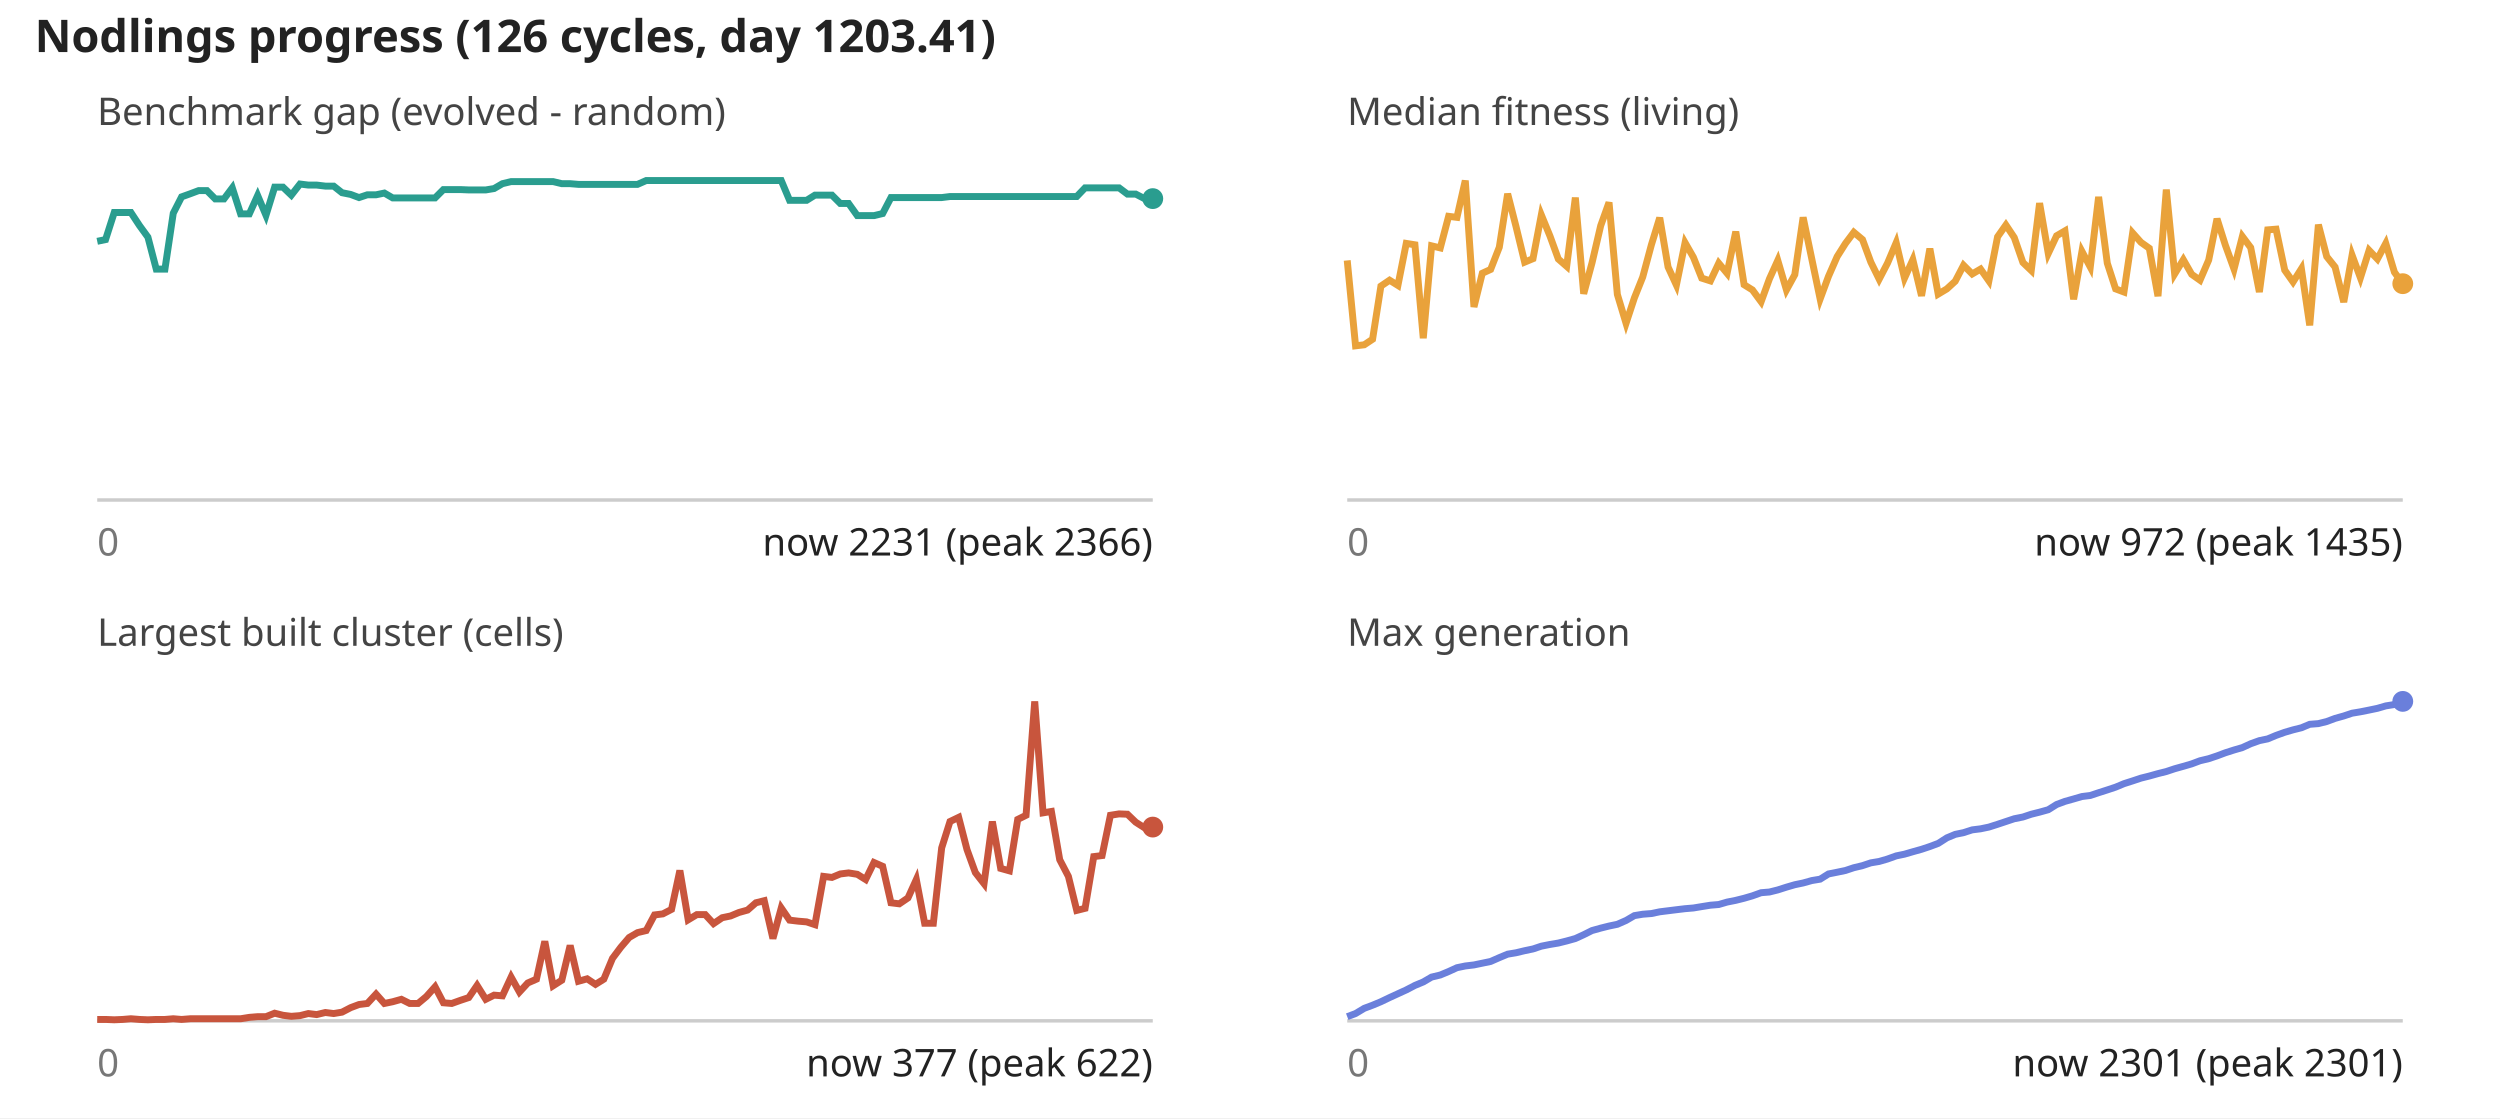
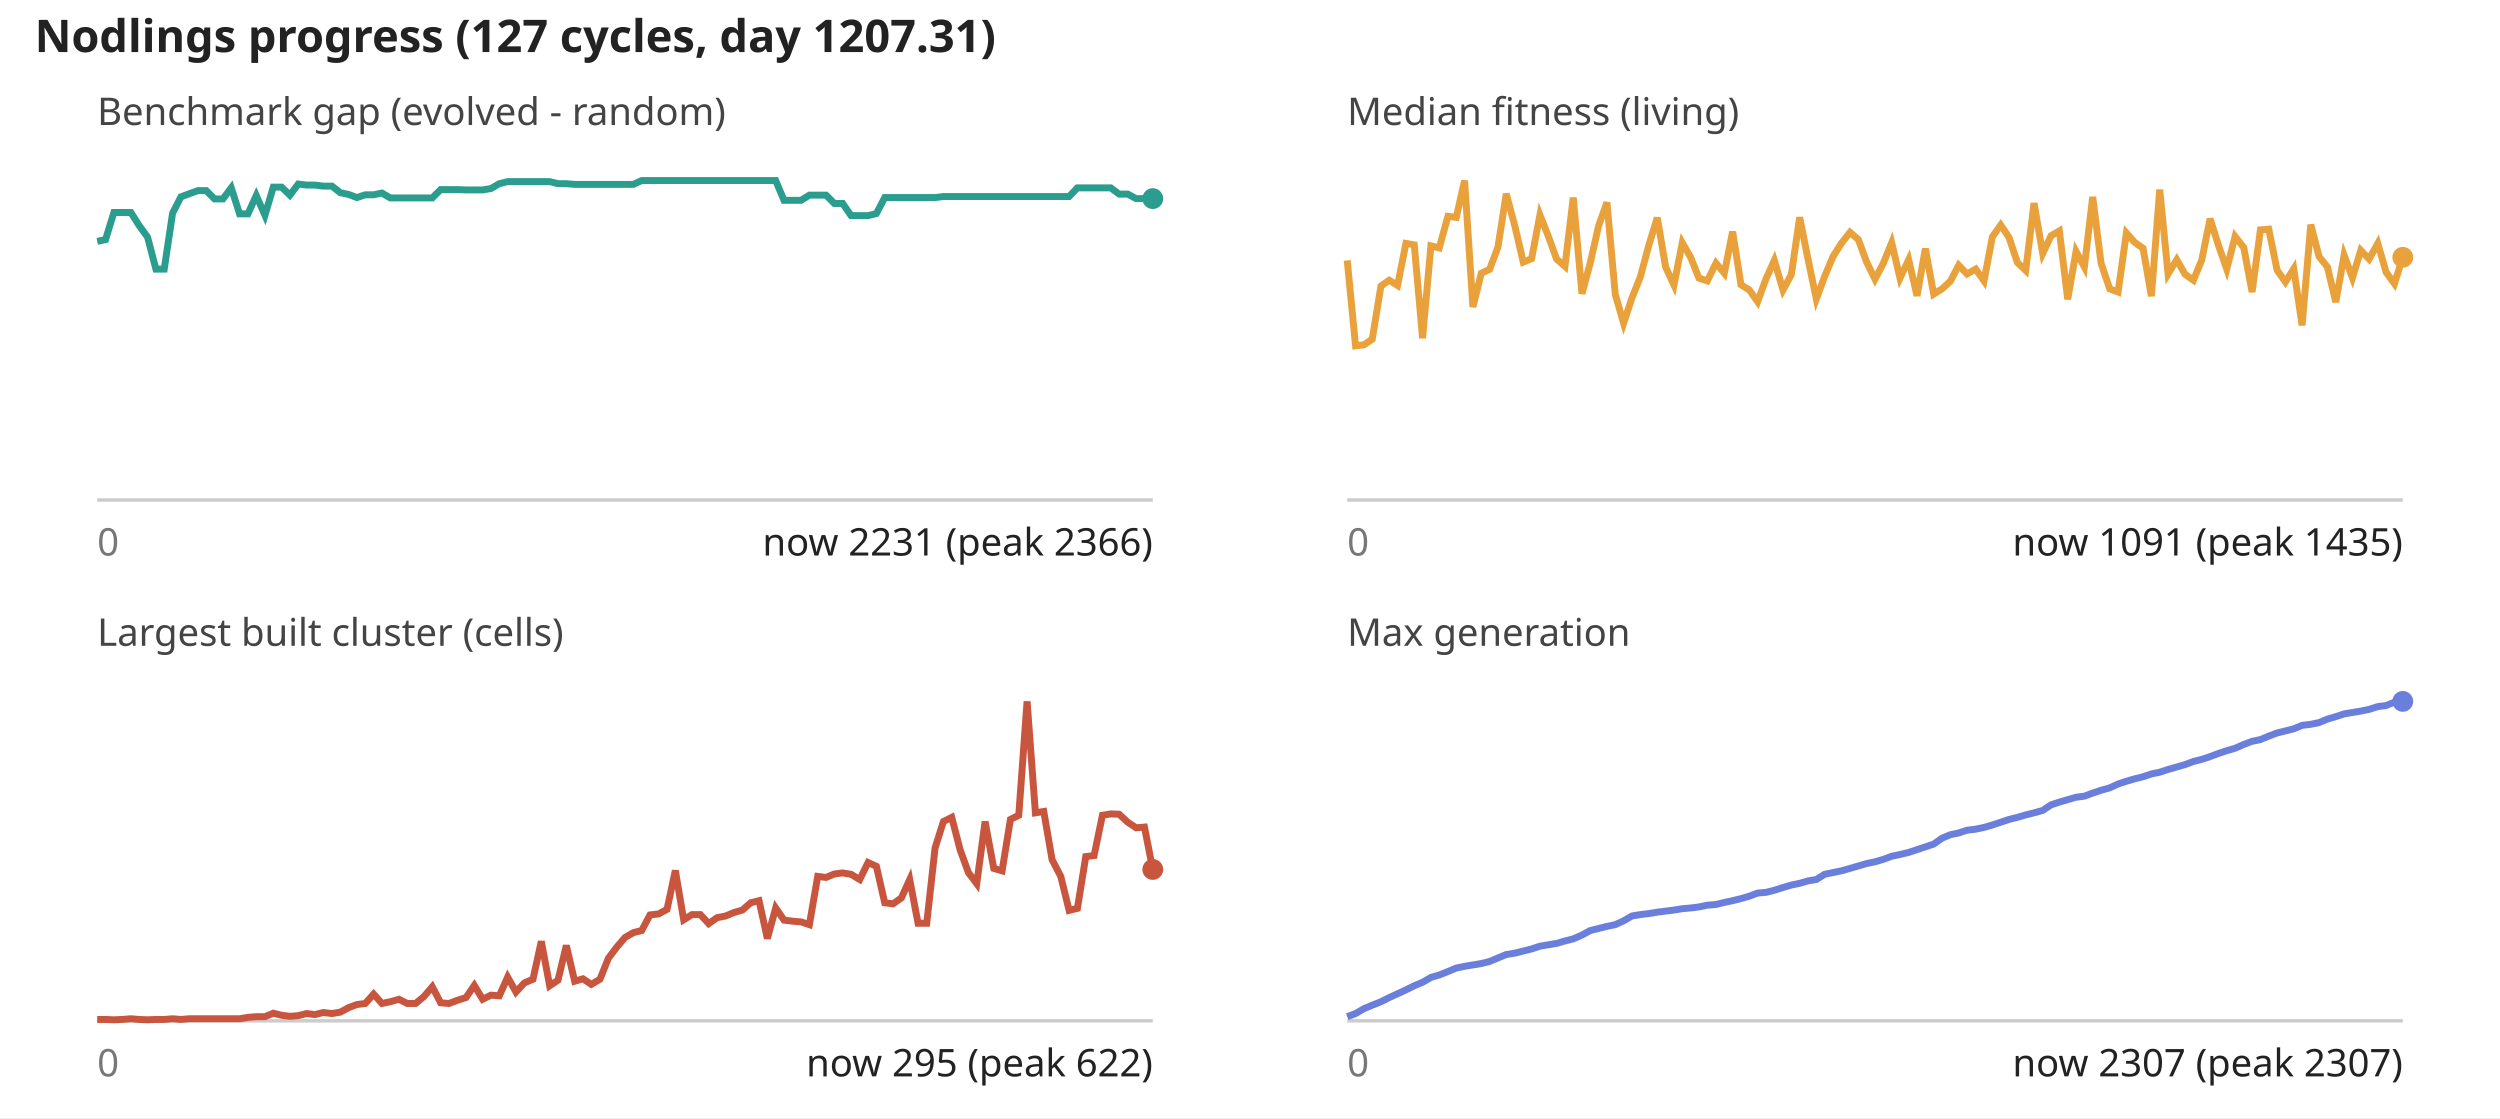
<svg xmlns="http://www.w3.org/2000/svg" viewBox="0 0 720 322" font-family="sans-serif" font-size="11">
  <rect width="100%" height="100%" fill="#fff" />
-   <text x="10" y="15" font-size="13" font-weight="bold" fill="#222">Nodlings progress (126 cycles, day 1203.41)</text>
+   <text x="10" y="15" font-size="13" font-weight="bold" fill="#222">Nodlings progress (127 cycles, day 1207.31)</text>
  <text x="28" y="36" fill="#444">Benchmark gap (evolved - random)</text>
  <line x1="28" y1="144" x2="332" y2="144" stroke="#ccc" />
-   <polyline fill="none" stroke="#2a9d8f" stroke-width="2" points="28.0,69.5 30.4,69.0 32.9,61.2 35.3,61.2 37.7,61.2 40.2,65.0 42.6,68.3 45.0,77.5 47.5,77.5 49.9,61.4 52.3,56.7 54.8,55.8 57.2,54.9 59.6,54.9 62.0,57.3 64.5,57.3 66.9,54.1 69.3,61.6 71.8,61.6 74.2,56.3 76.6,62.0 79.1,53.9 81.5,53.9 83.9,56.2 86.4,53.0 88.8,53.3 91.2,53.3 93.7,53.6 96.1,53.6 98.5,55.5 101.0,56.0 103.4,56.9 105.8,56.1 108.3,56.1 110.7,55.6 113.1,57.0 115.6,57.0 118.0,57.0 120.4,57.0 122.8,57.0 125.3,57.0 127.7,54.6 130.1,54.6 132.6,54.6 135.0,54.7 137.4,54.7 139.9,54.7 142.3,54.3 144.7,52.9 147.2,52.3 149.6,52.3 152.0,52.3 154.5,52.3 156.9,52.3 159.3,52.3 161.8,52.9 164.2,52.9 166.6,53.1 169.1,53.1 171.5,53.1 173.9,53.1 176.4,53.1 178.8,53.1 181.2,53.1 183.6,53.1 186.1,52.0 188.5,52.0 190.9,52.0 193.4,52.0 195.8,52.0 198.2,52.0 200.7,52.0 203.1,52.0 205.5,52.0 208.0,52.0 210.4,52.0 212.8,52.0 215.3,52.0 217.7,52.0 220.1,52.0 222.6,52.0 225.0,52.0 227.4,57.7 229.9,57.7 232.3,57.7 234.7,56.2 237.2,56.2 239.6,56.2 242.0,58.6 244.4,58.6 246.9,62.1 249.3,62.1 251.7,62.1 254.2,61.5 256.6,56.9 259.0,56.9 261.5,56.9 263.9,56.9 266.3,56.9 268.8,56.9 271.2,56.9 273.6,56.6 276.1,56.6 278.5,56.6 280.9,56.6 283.4,56.6 285.8,56.6 288.2,56.6 290.7,56.6 293.1,56.6 295.5,56.6 298.0,56.6 300.4,56.6 302.8,56.6 305.2,56.6 307.7,56.6 310.1,56.6 312.5,54.1 315.0,54.1 317.4,54.1 319.8,54.1 322.3,54.1 324.7,55.9 327.1,55.9 329.6,57.2 332.0,57.2" />
+   <polyline fill="none" stroke="#2a9d8f" stroke-width="2" points="28.0,69.5 30.4,69.0 32.8,61.2 35.2,61.2 37.7,61.2 40.1,65.0 42.5,68.3 44.9,77.5 47.3,77.5 49.7,61.4 52.1,56.7 54.5,55.8 57.0,54.9 59.4,54.9 61.8,57.3 64.2,57.3 66.6,54.1 69.0,61.6 71.4,61.6 73.8,56.3 76.3,62.0 78.7,53.9 81.1,53.9 83.5,56.2 85.9,53.0 88.3,53.3 90.7,53.3 93.1,53.6 95.6,53.6 98.0,55.5 100.4,56.0 102.8,56.9 105.2,56.1 107.6,56.1 110.0,55.6 112.4,57.0 114.9,57.0 117.3,57.0 119.7,57.0 122.1,57.0 124.5,57.0 126.9,54.6 129.3,54.6 131.7,54.6 134.2,54.7 136.6,54.7 139.0,54.7 141.4,54.3 143.8,52.9 146.2,52.3 148.6,52.3 151.0,52.3 153.5,52.3 155.9,52.3 158.3,52.3 160.7,52.9 163.1,52.9 165.5,53.1 167.9,53.1 170.3,53.1 172.8,53.1 175.2,53.1 177.6,53.1 180.0,53.1 182.4,53.1 184.8,52.0 187.2,52.0 189.7,52.0 192.1,52.0 194.5,52.0 196.9,52.0 199.3,52.0 201.7,52.0 204.1,52.0 206.5,52.0 209.0,52.0 211.4,52.0 213.8,52.0 216.2,52.0 218.6,52.0 221.0,52.0 223.4,52.0 225.8,57.7 228.3,57.7 230.7,57.7 233.1,56.2 235.5,56.2 237.9,56.2 240.3,58.6 242.7,58.6 245.1,62.1 247.6,62.1 250.0,62.1 252.4,61.5 254.8,56.9 257.2,56.9 259.6,56.9 262.0,56.9 264.4,56.9 266.9,56.9 269.3,56.9 271.7,56.6 274.1,56.6 276.5,56.6 278.9,56.6 281.3,56.6 283.7,56.6 286.2,56.6 288.6,56.6 291.0,56.6 293.4,56.6 295.8,56.6 298.2,56.6 300.6,56.6 303.0,56.6 305.5,56.6 307.9,56.6 310.3,54.1 312.7,54.1 315.1,54.1 317.5,54.1 319.9,54.1 322.3,55.9 324.8,55.9 327.2,57.2 329.6,57.2 332.0,57.2" />
  <circle cx="332.0" cy="57.2" r="3" fill="#2a9d8f" />
  <text x="28" y="160" fill="#777">0</text>
  <text x="332" y="160" text-anchor="end" fill="#222">now 2231 (peak 2366)</text>
  <text x="388" y="36" fill="#444">Median fitness (living)</text>
  <line x1="388" y1="144" x2="692" y2="144" stroke="#ccc" />
-   <polyline fill="none" stroke="#e9a23b" stroke-width="2" points="388.0,75.0 390.4,99.6 392.9,99.3 395.3,97.7 397.7,82.4 400.2,80.7 402.6,82.2 405.0,70.1 407.5,70.5 409.9,97.4 412.3,70.8 414.8,71.4 417.2,62.3 419.6,62.6 422.0,52.0 424.5,88.4 426.9,78.7 429.3,77.6 431.8,71.2 434.2,55.8 436.6,65.2 439.1,75.5 441.5,74.5 443.9,61.9 446.4,68.0 448.8,74.6 451.2,76.7 453.7,56.9 456.1,84.6 458.5,75.7 461.0,65.0 463.4,58.3 465.8,84.8 468.3,93.1 470.7,85.8 473.1,79.8 475.6,70.5 478.0,62.7 480.4,76.9 482.8,82.1 485.3,69.9 487.7,74.1 490.1,80.1 492.6,80.9 495.0,75.8 497.4,78.7 499.9,66.7 502.3,82.0 504.7,83.5 507.2,86.9 509.6,80.3 512.0,75.0 514.5,83.5 516.9,79.1 519.3,62.6 521.8,74.6 524.2,86.1 526.6,79.6 529.1,73.9 531.5,70.1 533.9,66.9 536.4,69.0 538.8,75.5 541.2,80.4 543.6,75.8 546.1,69.9 548.5,80.1 550.9,74.8 553.4,85.2 555.8,71.6 558.2,84.7 560.7,83.2 563.1,81.0 565.5,76.4 568.0,78.9 570.4,77.5 572.8,80.9 575.3,68.2 577.7,64.8 580.1,68.4 582.6,75.6 585.0,77.9 587.4,58.5 589.9,73.0 592.3,67.9 594.7,66.5 597.2,86.2 599.6,72.4 602.0,76.9 604.4,56.7 606.9,75.8 609.3,83.2 611.7,84.1 614.2,67.1 616.6,69.8 619.0,71.5 621.5,85.3 623.9,54.6 626.3,78.9 628.8,74.8 631.2,79.0 633.6,80.7 636.1,74.9 638.5,63.0 640.9,70.6 643.4,77.5 645.8,68.1 648.2,71.3 650.7,84.1 653.1,66.2 655.5,66.0 658.0,77.8 660.4,81.2 662.8,77.4 665.2,93.7 667.7,64.7 670.1,73.9 672.5,76.9 675.0,87.0 677.4,73.5 679.8,80.0 682.3,72.1 684.7,74.6 687.1,70.1 689.6,78.4 692.0,81.7" />
-   <circle cx="692.0" cy="81.7" r="3" fill="#e9a23b" />
+   <polyline fill="none" stroke="#e9a23b" stroke-width="2" points="388.0,75.0 390.4,99.6 392.8,99.3 395.2,97.7 397.7,82.4 400.1,80.7 402.5,82.2 404.9,70.1 407.3,70.5 409.7,97.4 412.1,70.8 414.5,71.4 417.0,62.3 419.4,62.6 421.8,52.0 424.2,88.4 426.6,78.7 429.0,77.6 431.4,71.2 433.8,55.8 436.3,65.2 438.7,75.5 441.1,74.5 443.5,61.9 445.9,68.0 448.3,74.6 450.7,76.7 453.1,56.9 455.6,84.6 458.0,75.7 460.4,65.0 462.8,58.3 465.2,84.8 467.6,93.1 470.0,85.8 472.4,79.8 474.9,70.5 477.3,62.7 479.7,76.9 482.1,82.1 484.5,69.9 486.9,74.1 489.3,80.1 491.7,80.9 494.2,75.8 496.6,78.7 499.0,66.7 501.4,82.0 503.8,83.5 506.2,86.9 508.6,80.3 511.0,75.0 513.5,83.5 515.9,79.1 518.3,62.6 520.7,74.6 523.1,86.1 525.5,79.6 527.9,73.9 530.3,70.1 532.8,66.9 535.2,69.0 537.6,75.5 540.0,80.4 542.4,75.8 544.8,69.9 547.2,80.1 549.7,74.8 552.1,85.2 554.5,71.6 556.9,84.7 559.3,83.2 561.7,81.0 564.1,76.4 566.5,78.9 569.0,77.5 571.4,80.9 573.8,68.2 576.2,64.8 578.6,68.4 581.0,75.6 583.4,77.9 585.8,58.5 588.3,73.0 590.7,67.9 593.1,66.5 595.5,86.2 597.9,72.4 600.3,76.9 602.7,56.7 605.1,75.8 607.6,83.2 610.0,84.1 612.4,67.1 614.8,69.8 617.2,71.5 619.6,85.3 622.0,54.6 624.4,78.9 626.9,74.8 629.3,79.0 631.7,80.7 634.1,74.9 636.5,63.0 638.9,70.6 641.3,77.5 643.7,68.1 646.2,71.3 648.6,84.1 651.0,66.2 653.4,66.0 655.8,77.8 658.2,81.2 660.6,77.4 663.0,93.7 665.5,64.7 667.9,73.9 670.3,76.9 672.7,87.0 675.1,73.5 677.5,80.0 679.9,72.1 682.3,74.6 684.8,70.1 687.2,78.4 689.6,81.7 692.0,74.1" />
+   <circle cx="692.0" cy="74.1" r="3" fill="#e9a23b" />
  <text x="388" y="160" fill="#777">0</text>
-   <text x="692" y="160" text-anchor="end" fill="#222">now 972 (peak 1435)</text>
+   <text x="692" y="160" text-anchor="end" fill="#222">now 1091 (peak 1435)</text>
  <text x="28" y="186" fill="#444">Largest built cluster (cells)</text>
  <line x1="28" y1="294" x2="332" y2="294" stroke="#ccc" />
-   <polyline fill="none" stroke="#c8553d" stroke-width="2" points="28.0,293.6 30.4,293.6 32.9,293.7 35.3,293.6 37.7,293.4 40.2,293.6 42.6,293.7 45.0,293.6 47.5,293.6 49.9,293.4 52.3,293.6 54.8,293.4 57.2,293.4 59.6,293.4 62.0,293.4 64.5,293.4 66.9,293.4 69.3,293.4 71.8,293.0 74.2,292.8 76.6,292.8 79.1,291.8 81.5,292.4 83.9,292.7 86.4,292.5 88.8,291.9 91.2,292.2 93.7,291.6 96.1,291.9 98.5,291.5 101.0,290.2 103.4,289.3 105.8,289.0 108.3,286.3 110.7,289.0 113.1,288.5 115.6,287.8 118.0,289.0 120.4,289.0 122.8,287.0 125.3,284.2 127.7,288.8 130.1,289.0 132.6,288.1 135.0,287.3 137.4,283.8 139.9,287.8 142.3,286.6 144.7,286.8 147.2,281.4 149.6,285.7 152.0,283.1 154.5,282.0 156.9,271.1 159.3,283.9 161.8,282.3 164.2,272.3 166.6,282.6 169.1,281.9 171.5,283.5 173.9,282.0 176.4,276.0 178.8,272.8 181.2,270.0 183.6,268.6 186.1,268.0 188.5,263.5 190.9,263.2 193.4,261.9 195.8,250.7 198.2,264.9 200.7,263.4 203.1,263.4 205.5,266.0 208.0,264.3 210.4,263.8 212.8,262.8 215.3,262.1 217.7,260.0 220.1,259.4 222.6,270.3 225.0,261.5 227.4,265.0 229.9,265.3 232.3,265.5 234.7,266.3 237.2,252.4 239.6,252.7 242.0,251.7 244.4,251.4 246.9,251.8 249.3,253.3 251.7,248.4 254.2,249.5 256.6,260.0 259.0,260.3 261.5,258.6 263.9,253.3 266.3,265.9 268.8,265.9 271.2,244.2 273.6,236.6 276.1,235.4 278.5,244.7 280.9,251.3 283.4,254.5 285.8,236.6 288.2,250.1 290.7,250.8 293.1,236.0 295.5,234.8 298.0,202.0 300.4,234.1 302.8,233.7 305.2,247.6 307.7,252.4 310.1,262.2 312.5,261.6 315.0,246.7 317.4,246.4 319.8,234.8 322.3,234.4 324.7,234.5 327.1,236.8 329.6,238.4 332.0,238.2" />
-   <circle cx="332.0" cy="238.2" r="3" fill="#c8553d" />
+   <polyline fill="none" stroke="#c8553d" stroke-width="2" points="28.0,293.6 30.4,293.6 32.8,293.7 35.2,293.6 37.7,293.4 40.1,293.6 42.5,293.7 44.9,293.6 47.3,293.6 49.7,293.4 52.1,293.6 54.5,293.4 57.0,293.4 59.4,293.4 61.8,293.4 64.2,293.4 66.6,293.4 69.0,293.4 71.4,293.0 73.8,292.8 76.3,292.8 78.7,291.8 81.1,292.4 83.5,292.7 85.9,292.5 88.3,291.9 90.7,292.2 93.1,291.6 95.6,291.9 98.0,291.5 100.4,290.2 102.8,289.3 105.2,289.0 107.6,286.3 110.0,289.0 112.4,288.5 114.9,287.8 117.3,289.0 119.7,289.0 122.1,287.0 124.5,284.2 126.9,288.8 129.3,289.0 131.7,288.1 134.2,287.3 136.6,283.8 139.0,287.8 141.4,286.6 143.8,286.8 146.2,281.4 148.6,285.7 151.0,283.1 153.5,282.0 155.9,271.1 158.3,283.9 160.7,282.3 163.1,272.3 165.5,282.6 167.9,281.9 170.3,283.5 172.8,282.0 175.2,276.0 177.6,272.8 180.0,270.0 182.4,268.6 184.8,268.0 187.2,263.5 189.7,263.2 192.1,261.9 194.5,250.7 196.9,264.9 199.3,263.4 201.7,263.4 204.1,266.0 206.5,264.3 209.0,263.8 211.4,262.8 213.8,262.1 216.2,260.0 218.6,259.4 221.0,270.3 223.4,261.5 225.8,265.0 228.3,265.3 230.7,265.5 233.1,266.3 235.5,252.4 237.9,252.7 240.3,251.7 242.7,251.4 245.1,251.8 247.6,253.3 250.0,248.4 252.4,249.5 254.8,260.0 257.2,260.3 259.6,258.6 262.0,253.3 264.4,265.9 266.9,265.9 269.3,244.2 271.7,236.6 274.1,235.4 276.5,244.7 278.9,251.3 281.3,254.5 283.7,236.6 286.2,250.1 288.6,250.8 291.0,236.0 293.4,234.8 295.8,202.0 298.2,234.1 300.6,233.7 303.0,247.6 305.5,252.4 307.9,262.2 310.3,261.6 312.7,246.7 315.1,246.4 317.5,234.8 319.9,234.4 322.3,234.5 324.8,236.8 327.2,238.4 329.6,238.2 332.0,250.4" />
+   <circle cx="332.0" cy="250.4" r="3" fill="#c8553d" />
  <text x="28" y="310" fill="#777">0</text>
-   <text x="332" y="310" text-anchor="end" fill="#222">now 377 (peak 622)</text>
+   <text x="332" y="310" text-anchor="end" fill="#222">now 295 (peak 622)</text>
  <text x="388" y="186" fill="#444">Max generation</text>
  <line x1="388" y1="294" x2="692" y2="294" stroke="#ccc" />
-   <polyline fill="none" stroke="#6a7fdb" stroke-width="2" points="388.0,292.8 390.4,291.9 392.9,290.4 395.3,289.5 397.7,288.5 400.2,287.3 402.6,286.2 405.0,285.1 407.5,283.8 409.9,282.8 412.3,281.4 414.8,280.8 417.2,279.8 419.6,278.7 422.0,278.2 424.5,277.9 426.9,277.4 429.3,276.9 431.8,275.8 434.2,274.8 436.6,274.4 439.1,273.8 441.5,273.3 443.9,272.5 446.4,272.0 448.8,271.6 451.2,271.0 453.7,270.3 456.1,269.2 458.5,268.0 461.0,267.3 463.4,266.7 465.8,266.2 468.3,265.1 470.7,263.7 473.1,263.3 475.6,263.1 478.0,262.6 480.4,262.3 482.8,262.0 485.3,261.7 487.7,261.5 490.1,261.1 492.6,260.7 495.0,260.5 497.4,259.8 499.9,259.3 502.3,258.7 504.7,258.0 507.2,257.1 509.6,256.9 512.0,256.3 514.5,255.5 516.9,254.8 519.3,254.3 521.8,253.6 524.2,253.2 526.6,251.7 529.1,251.2 531.5,250.7 533.9,249.9 536.4,249.3 538.8,248.5 541.2,248.1 543.6,247.4 546.1,246.5 548.5,246.0 550.9,245.3 553.4,244.6 555.8,243.8 558.2,242.9 560.7,241.3 563.1,240.3 565.5,239.8 568.0,239.0 570.4,238.7 572.8,238.2 575.3,237.4 577.7,236.6 580.1,235.8 582.6,235.3 585.0,234.5 587.4,233.9 589.9,233.2 592.3,231.7 594.7,230.8 597.2,230.1 599.6,229.4 602.0,229.1 604.4,228.3 606.9,227.5 609.3,226.7 611.7,225.7 614.2,224.9 616.6,224.1 619.0,223.5 621.5,222.8 623.9,222.2 626.3,221.4 628.8,220.7 631.2,220.0 633.6,219.1 636.1,218.5 638.5,217.7 640.9,216.8 643.4,216.0 645.8,215.3 648.2,214.2 650.7,213.3 653.1,212.8 655.5,211.8 658.0,210.9 660.4,210.2 662.8,209.6 665.2,208.6 667.7,208.4 670.1,207.8 672.5,206.9 675.0,206.2 677.4,205.4 679.8,205.0 682.3,204.5 684.7,204.0 687.1,203.3 689.6,202.9 692.0,202.0" />
+   <polyline fill="none" stroke="#6a7fdb" stroke-width="2" points="388.0,292.8 390.4,291.9 392.8,290.5 395.2,289.5 397.7,288.5 400.1,287.3 402.5,286.2 404.9,285.1 407.3,283.9 409.7,282.9 412.1,281.5 414.5,280.8 417.0,279.8 419.4,278.8 421.8,278.3 424.2,277.9 426.6,277.5 429.0,276.9 431.4,275.9 433.8,274.9 436.3,274.5 438.7,273.9 441.1,273.3 443.5,272.5 445.9,272.1 448.3,271.7 450.7,271.0 453.1,270.4 455.6,269.3 458.0,268.0 460.4,267.4 462.8,266.8 465.2,266.3 467.6,265.2 470.0,263.8 472.4,263.4 474.9,263.1 477.3,262.7 479.7,262.4 482.1,262.1 484.5,261.7 486.9,261.5 489.3,261.2 491.7,260.7 494.2,260.5 496.6,259.9 499.0,259.4 501.4,258.8 503.8,258.1 506.2,257.2 508.6,257.0 511.0,256.4 513.5,255.6 515.9,254.9 518.3,254.4 520.7,253.7 523.1,253.3 525.5,251.8 527.9,251.3 530.3,250.8 532.8,250.1 535.2,249.4 537.6,248.7 540.0,248.2 542.4,247.5 544.8,246.6 547.2,246.1 549.7,245.5 552.1,244.7 554.5,243.9 556.9,243.1 559.3,241.4 561.7,240.4 564.1,239.9 566.5,239.1 569.0,238.8 571.4,238.3 573.8,237.6 576.2,236.8 578.6,236.0 581.0,235.4 583.4,234.7 585.8,234.1 588.3,233.4 590.7,231.8 593.1,231.0 595.5,230.3 597.9,229.6 600.3,229.3 602.7,228.4 605.1,227.6 607.6,226.9 610.0,225.8 612.4,225.0 614.8,224.3 617.2,223.7 619.6,222.9 622.0,222.4 624.4,221.6 626.9,220.9 629.3,220.2 631.7,219.3 634.1,218.7 636.5,217.9 638.9,217.0 641.3,216.2 643.7,215.5 646.2,214.4 648.6,213.5 651.0,213.0 653.4,212.0 655.8,211.1 658.2,210.5 660.6,209.9 663.0,208.9 665.5,208.6 667.9,208.1 670.3,207.1 672.7,206.4 675.1,205.6 677.5,205.2 679.9,204.8 682.3,204.3 684.8,203.5 687.2,203.2 689.6,202.2 692.0,202.0" />
  <circle cx="692.0" cy="202.0" r="3" fill="#6a7fdb" />
  <text x="388" y="310" fill="#777">0</text>
-   <text x="692" y="310" text-anchor="end" fill="#222">now 2301 (peak 2301)</text>
+   <text x="692" y="310" text-anchor="end" fill="#222">now 2307 (peak 2307)</text>
</svg>
